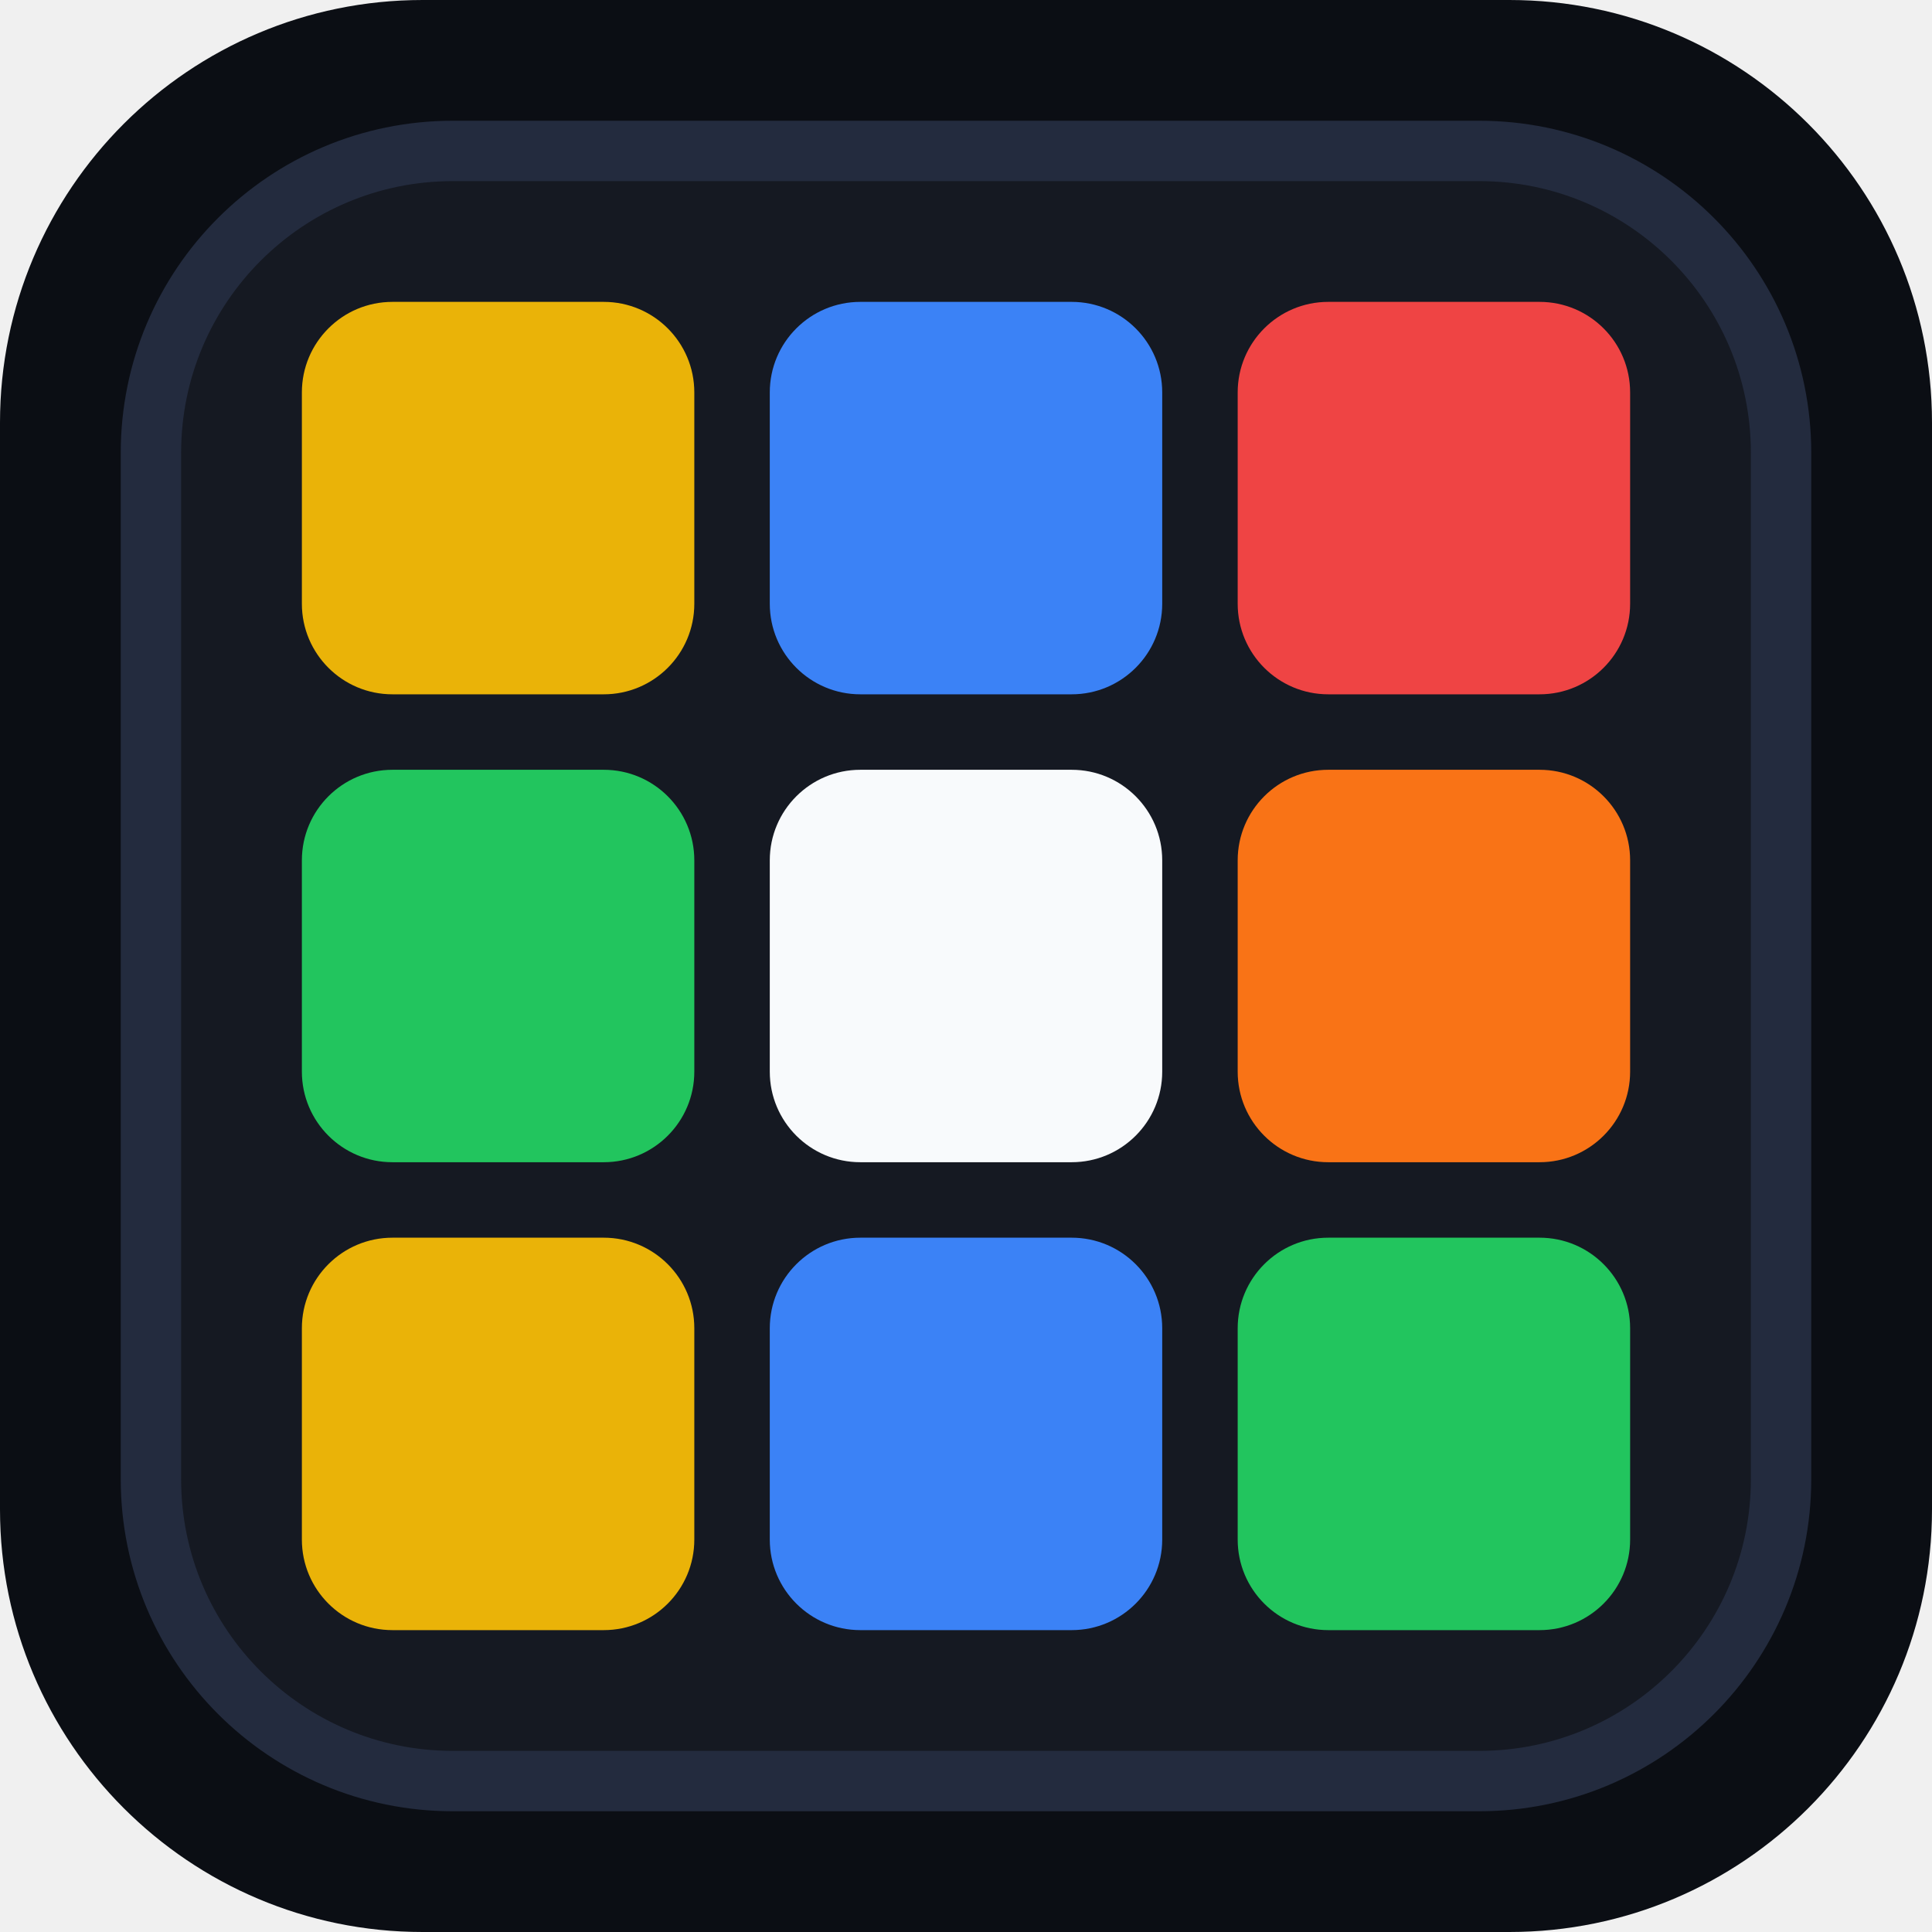
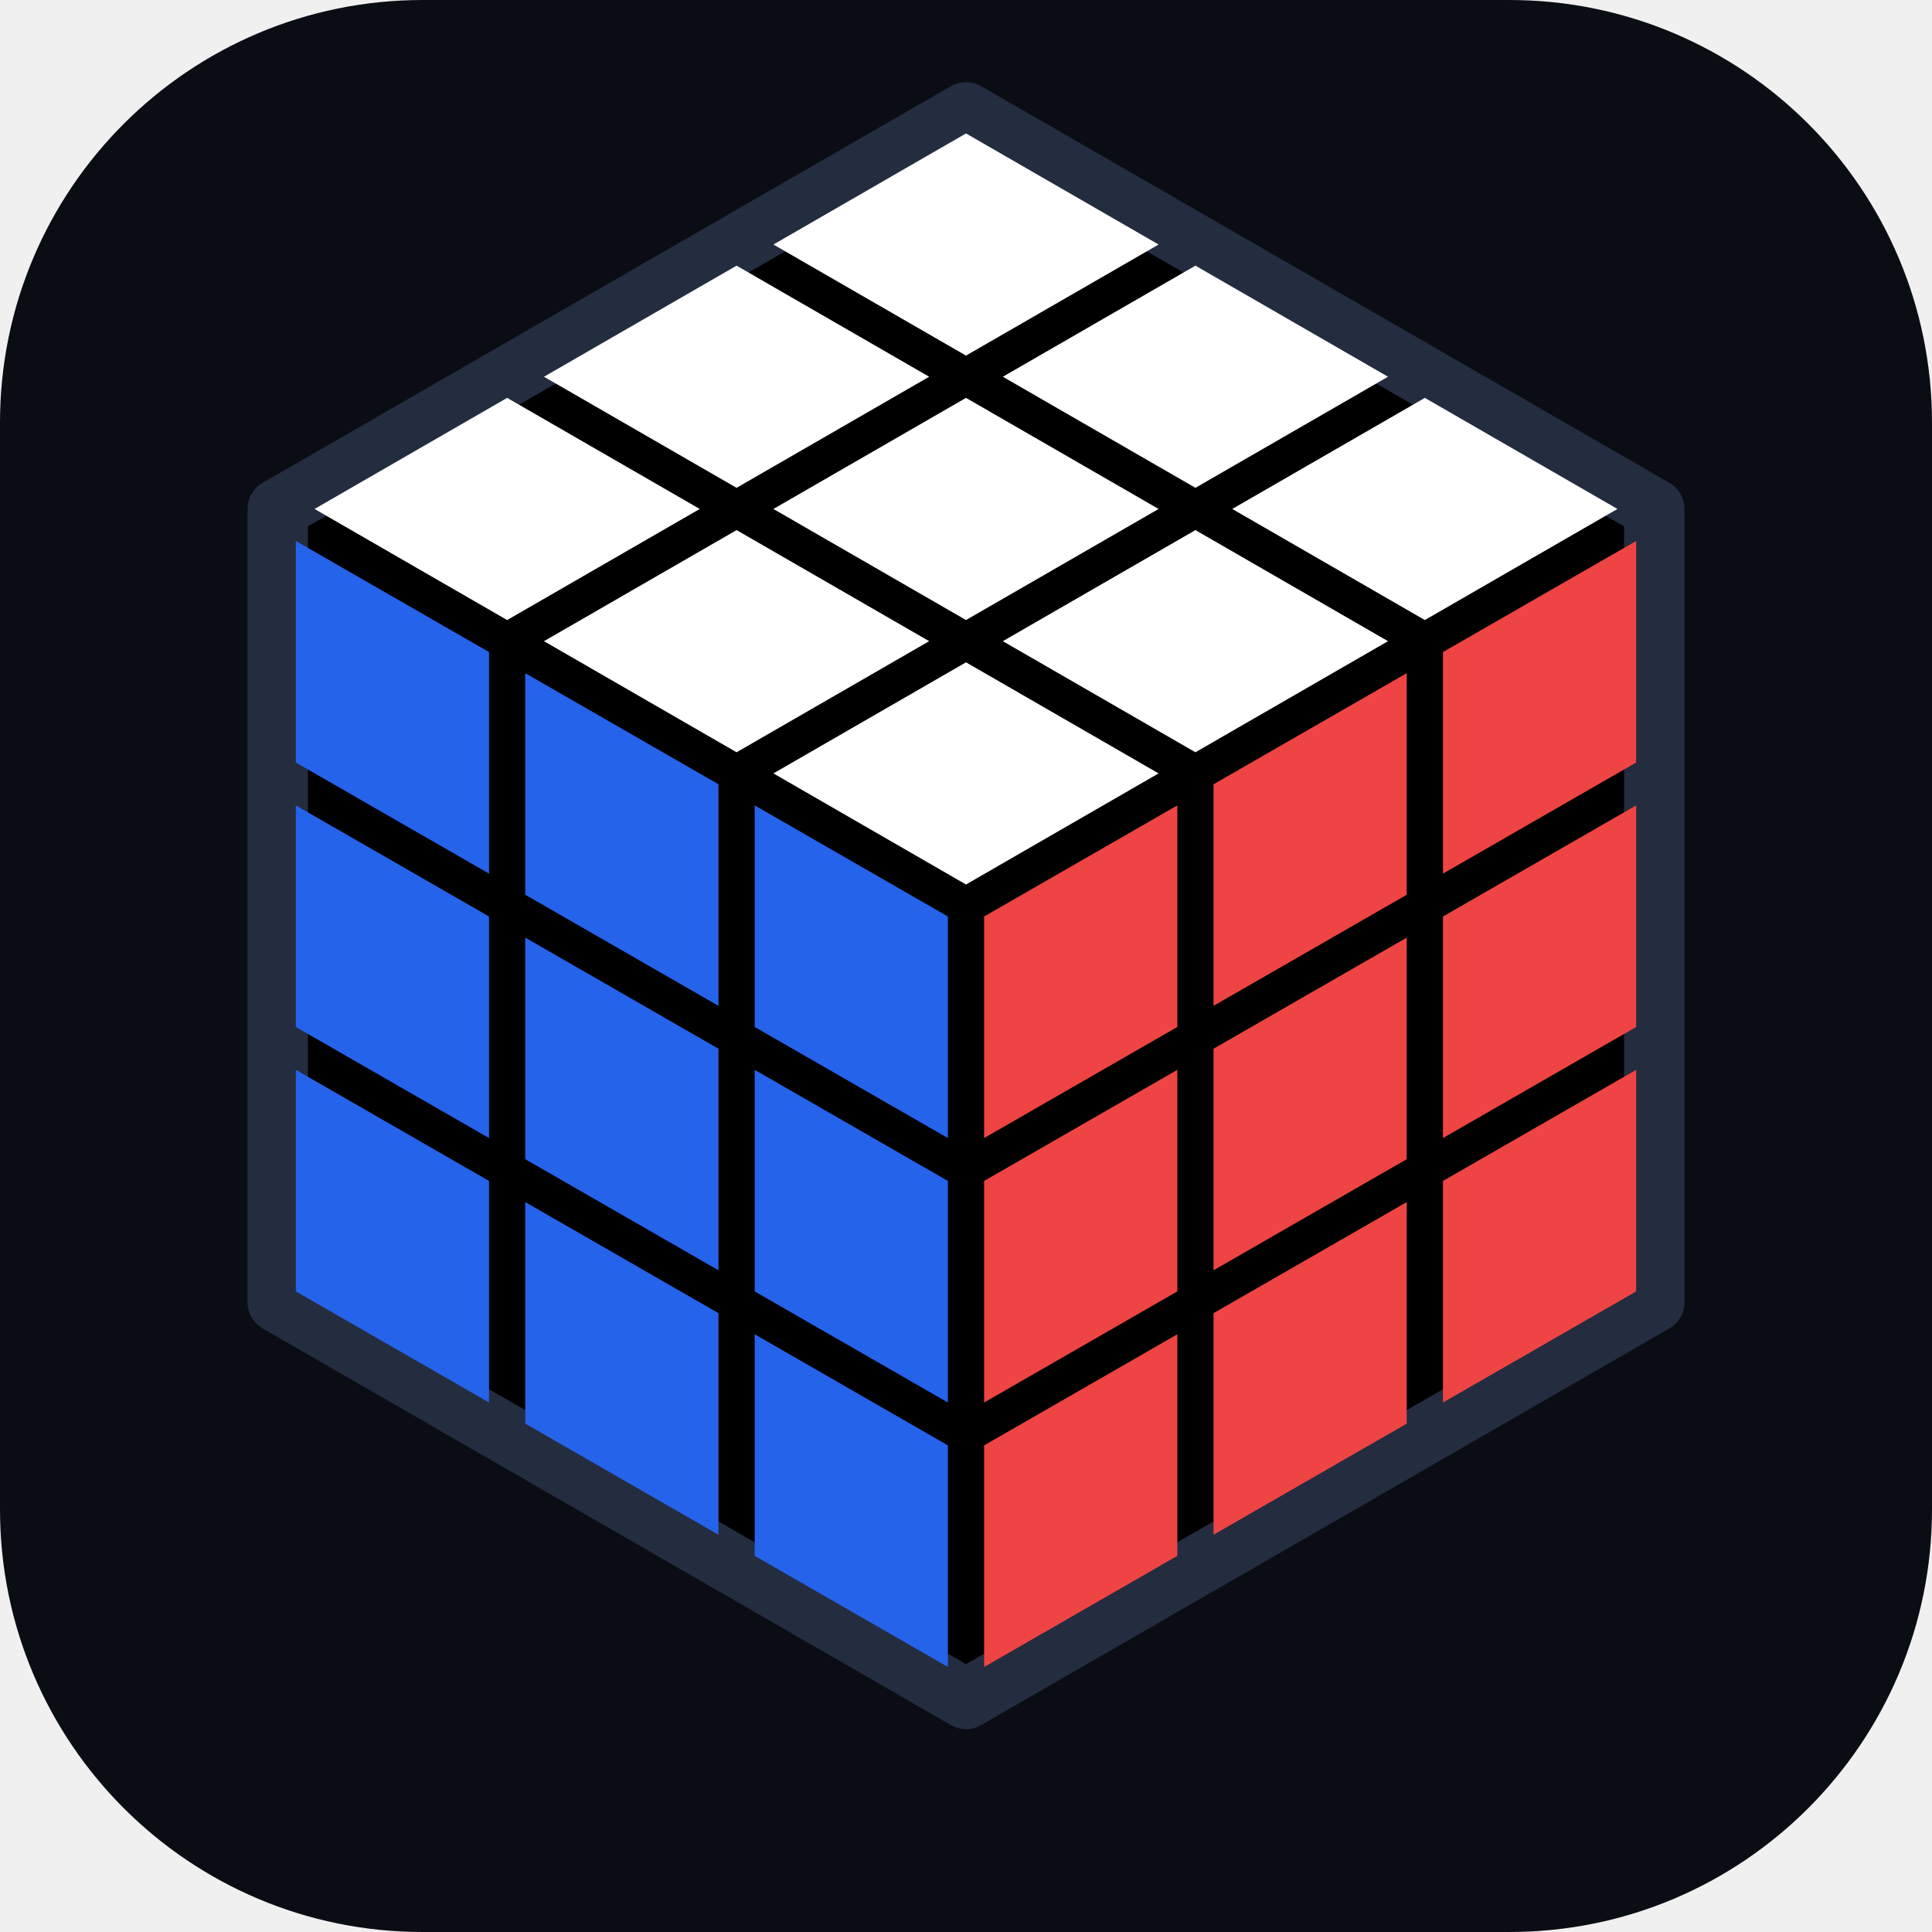
<svg xmlns="http://www.w3.org/2000/svg" viewBox="0 0 32 32" width="32" height="32">
-   <rect width="32" height="32" rx="7" fill="#0B0E14" />
-   <rect x="2.5" y="2.5" width="27" height="27" rx="5" fill="#151922" stroke="#232B3E" stroke-width="1" />
-   <rect x="5" y="5" width="6.5" height="6.5" rx="1.5" fill="#EAB308" />
-   <rect x="12.75" y="5" width="6.5" height="6.5" rx="1.5" fill="#3B82F6" />
-   <rect x="20.5" y="5" width="6.5" height="6.5" rx="1.5" fill="#EF4444" />
-   <rect x="5" y="12.75" width="6.5" height="6.5" rx="1.5" fill="#22C55E" />
-   <rect x="12.75" y="12.75" width="6.5" height="6.5" rx="1.5" fill="#F8FAFC" />
-   <rect x="20.5" y="12.75" width="6.5" height="6.5" rx="1.5" fill="#F97316" />
-   <rect x="5" y="20.5" width="6.5" height="6.5" rx="1.5" fill="#EAB308" />
-   <rect x="12.75" y="20.5" width="6.5" height="6.5" rx="1.5" fill="#3B82F6" />
-   <rect x="20.5" y="20.5" width="6.5" height="6.5" rx="1.5" fill="#22C55E" />
+   <rect width="32" height="32" rx="7" fill="#0A0D14" />
+   <polygon points="16.00,1.86 27.40,8.43 27.40,21.57 16.00,28.14 4.60,21.57 4.60,8.43" fill="#000000" stroke="#242C3F" stroke-width="1" stroke-linejoin="round" />
+   <polygon points="16.00,14.65 19.19,12.81 16.00,10.97 12.81,12.81" fill="#FFFFFF" />
+   <polygon points="15.70,15.18 12.50,13.34 12.50,17.01 15.70,18.85" fill="#2563EB" />
+   <polygon points="16.30,15.18 19.50,13.34 19.50,17.01 16.30,18.85" fill="#EF4444" />
+   <polygon points="12.20,12.46 15.39,10.62 12.20,8.78 9.01,10.62" fill="#FFFFFF" />
+   <polygon points="15.70,19.56 12.50,17.72 12.50,21.39 15.70,23.23" fill="#2563EB" />
+   <polygon points="16.30,19.56 19.50,17.72 19.50,21.39 16.30,23.23" fill="#EF4444" />
+   <polygon points="8.40,10.27 11.59,8.43 8.40,6.59 5.21,8.43" fill="#FFFFFF" />
+   <polygon points="15.70,23.94 12.50,22.10 12.50,25.77 15.70,27.61" fill="#2563EB" />
+   <polygon points="16.30,23.94 19.50,22.10 19.50,25.77 16.30,27.61" fill="#EF4444" />
+   <polygon points="19.80,12.46 22.99,10.62 19.80,8.78 16.61,10.62" fill="#FFFFFF" />
+   <polygon points="11.90,12.99 8.70,11.15 8.70,14.82 11.90,16.66" fill="#2563EB" />
+   <polygon points="20.10,12.99 23.30,11.15 23.30,14.82 20.10,16.66" fill="#EF4444" />
+   <polygon points="16.00,10.27 19.19,8.43 16.00,6.59 12.81,8.43" fill="#FFFFFF" />
+   <polygon points="11.90,17.37 8.70,15.53 8.70,19.20 11.90,21.04" fill="#2563EB" />
+   <polygon points="20.10,17.37 23.30,15.53 23.30,19.20 20.10,21.04" fill="#EF4444" />
+   <polygon points="12.20,8.08 15.39,6.24 12.20,4.40 9.01,6.24" fill="#FFFFFF" />
+   <polygon points="11.90,21.75 8.70,19.91 8.70,23.58 11.90,25.42" fill="#2563EB" />
+   <polygon points="20.10,21.75 23.30,19.91 23.30,23.58 20.10,25.42" fill="#EF4444" />
+   <polygon points="23.60,10.27 26.79,8.43 23.60,6.59 20.41,8.43" fill="#FFFFFF" />
+   <polygon points="8.10,10.80 4.90,8.96 4.90,12.63 8.10,14.47" fill="#2563EB" />
+   <polygon points="23.90,10.80 27.10,8.96 27.10,12.63 23.90,14.47" fill="#EF4444" />
+   <polygon points="19.80,8.08 22.99,6.24 19.80,4.40 16.61,6.24" fill="#FFFFFF" />
+   <polygon points="8.10,15.18 4.90,13.34 4.90,17.01 8.10,18.85" fill="#2563EB" />
+   <polygon points="23.90,15.18 27.10,13.34 27.10,17.01 23.90,18.85" fill="#EF4444" />
+   <polygon points="16.00,5.89 19.19,4.05 16.00,2.21 12.81,4.05" fill="#FFFFFF" />
+   <polygon points="8.10,19.56 4.90,17.72 4.90,21.39 8.10,23.23" fill="#2563EB" />
+   <polygon points="23.90,19.56 27.10,17.72 27.10,21.39 23.90,23.23" fill="#EF4444" />
</svg>
